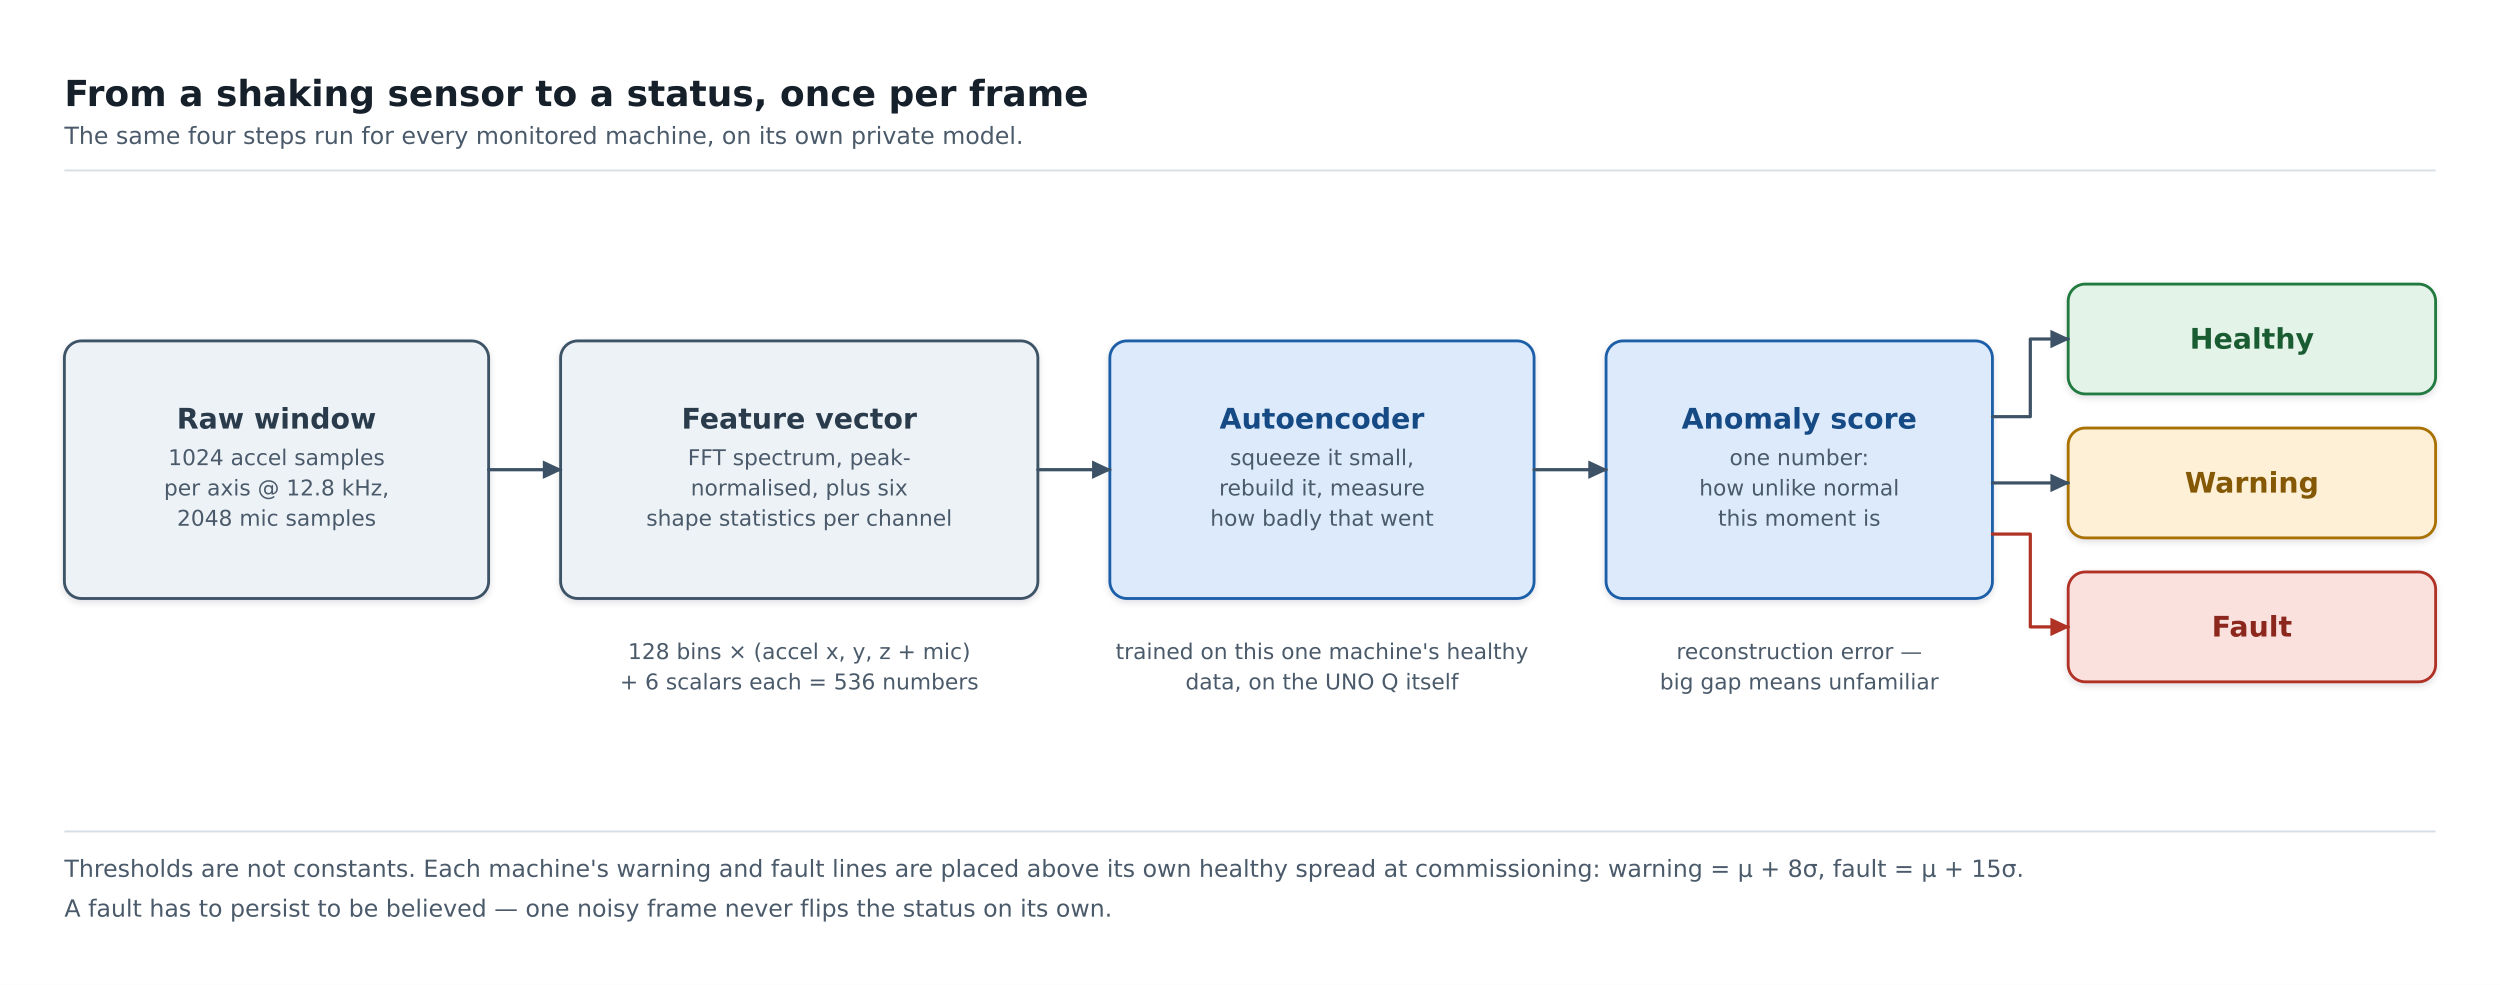
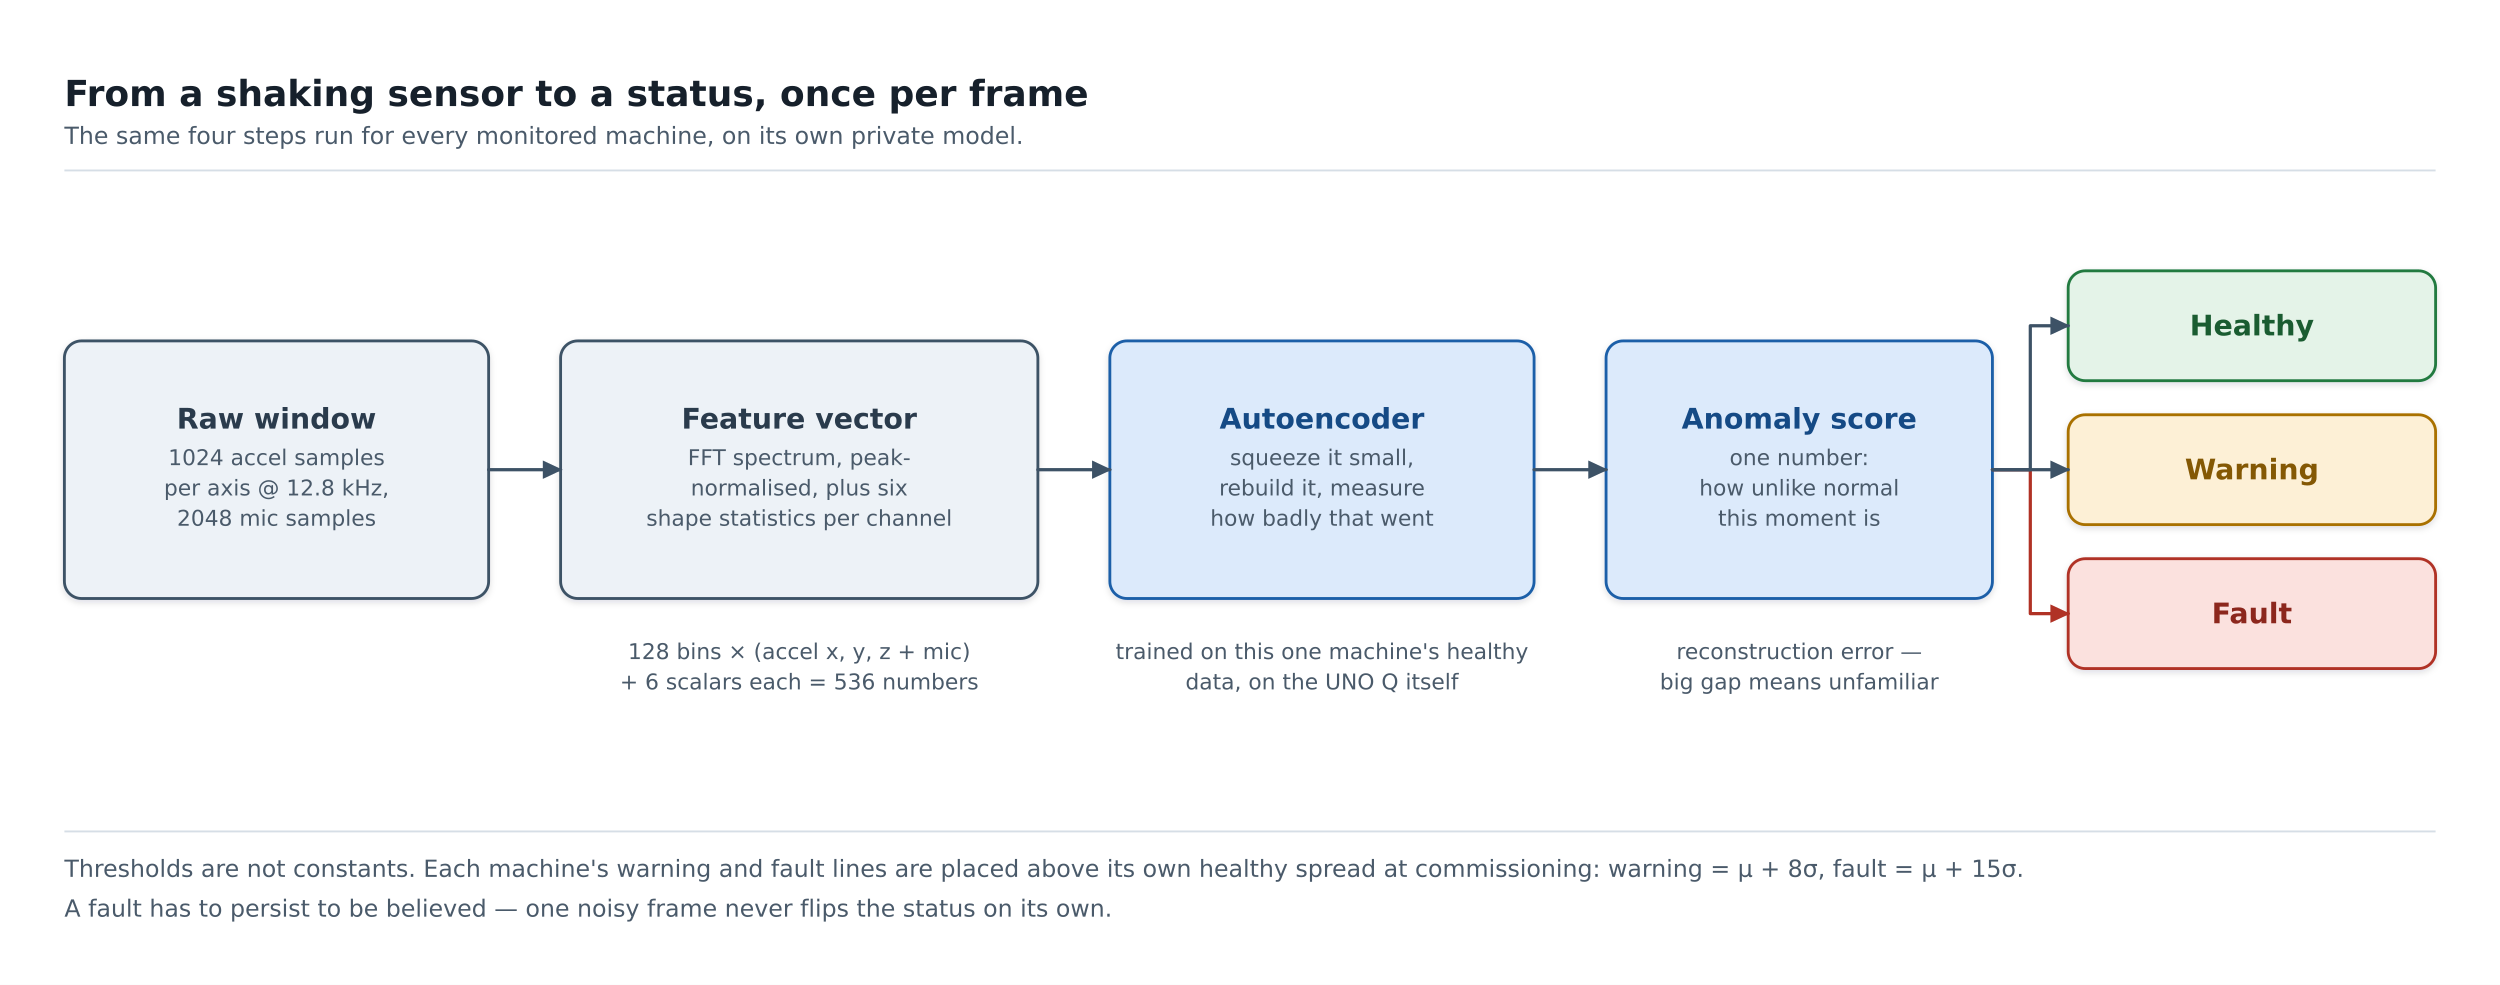
<svg xmlns="http://www.w3.org/2000/svg" width="1320" height="520" viewBox="0 0 1320 520">
  <defs>
    <marker id="arrow" viewBox="0 0 10 10" refX="8.5" refY="5" markerWidth="6.5" markerHeight="6.5" orient="auto-start-reverse">
      <path d="M0,0.6 L9.4,5 L0,9.4 z" fill="#3D5266" />
    </marker>
    <marker id="arrowAct" viewBox="0 0 10 10" refX="8.5" refY="5" markerWidth="6.5" markerHeight="6.5" orient="auto-start-reverse">
      <path d="M0,0.6 L9.4,5 L0,9.4 z" fill="#B03225" />
    </marker>
    <marker id="arrowSoft" viewBox="0 0 10 10" refX="8.5" refY="5" markerWidth="6.5" markerHeight="6.5" orient="auto-start-reverse">
      <path d="M0,0.6 L9.4,5 L0,9.4 z" fill="#8C9AA8" />
    </marker>
    <marker id="arrowTell" viewBox="0 0 10 10" refX="8.5" refY="5" markerWidth="6.5" markerHeight="6.5" orient="auto-start-reverse">
      <path d="M0,0.6 L9.4,5 L0,9.4 z" fill="#237A41" />
    </marker>
    <filter id="softshadow" x="-12%" y="-12%" width="130%" height="140%">
      <feDropShadow dx="0" dy="1.4" stdDeviation="1.6" flood-color="#16202B" flood-opacity="0.13" />
    </filter>
  </defs>
  <rect x="0" y="0" width="1320" height="520" fill="#FFFFFF" />
  <rect x="34.0" y="180.0" width="224.0" height="136.0" rx="9" fill="#EDF2F7" stroke="#3D5266" stroke-width="1.5" filter="url(#softshadow)" />
  <text x="146.0" y="226.3" font-family="DejaVu Sans, Helvetica, Arial, sans-serif" font-size="15" font-weight="bold" font-style="normal" text-anchor="middle" fill="#2A3B4C">Raw window</text>
  <text x="146.0" y="245.6" font-family="DejaVu Sans, Helvetica, Arial, sans-serif" font-size="11.5" font-weight="normal" font-style="normal" text-anchor="middle" fill="#4A5A6A">1024 accel samples</text>
  <text x="146.0" y="261.6" font-family="DejaVu Sans, Helvetica, Arial, sans-serif" font-size="11.5" font-weight="normal" font-style="normal" text-anchor="middle" fill="#4A5A6A">per axis @ 12.8 kHz,</text>
  <text x="146.0" y="277.6" font-family="DejaVu Sans, Helvetica, Arial, sans-serif" font-size="11.5" font-weight="normal" font-style="normal" text-anchor="middle" fill="#4A5A6A">2048 mic samples</text>
  <rect x="296.0" y="180.0" width="252.0" height="136.0" rx="9" fill="#EDF2F7" stroke="#3D5266" stroke-width="1.5" filter="url(#softshadow)" />
  <text x="422.0" y="226.3" font-family="DejaVu Sans, Helvetica, Arial, sans-serif" font-size="15" font-weight="bold" font-style="normal" text-anchor="middle" fill="#2A3B4C">Feature vector</text>
  <text x="422.0" y="245.6" font-family="DejaVu Sans, Helvetica, Arial, sans-serif" font-size="11.5" font-weight="normal" font-style="normal" text-anchor="middle" fill="#4A5A6A">FFT spectrum, peak-</text>
  <text x="422.0" y="261.6" font-family="DejaVu Sans, Helvetica, Arial, sans-serif" font-size="11.5" font-weight="normal" font-style="normal" text-anchor="middle" fill="#4A5A6A">normalised, plus six</text>
  <text x="422.0" y="277.6" font-family="DejaVu Sans, Helvetica, Arial, sans-serif" font-size="11.5" font-weight="normal" font-style="normal" text-anchor="middle" fill="#4A5A6A">shape statistics per channel</text>
  <rect x="586.0" y="180.0" width="224.0" height="136.0" rx="9" fill="#DCEAFB" stroke="#1B5FA8" stroke-width="1.5" filter="url(#softshadow)" />
  <text x="698.0" y="226.3" font-family="DejaVu Sans, Helvetica, Arial, sans-serif" font-size="15" font-weight="bold" font-style="normal" text-anchor="middle" fill="#154A85">Autoencoder</text>
  <text x="698.0" y="245.6" font-family="DejaVu Sans, Helvetica, Arial, sans-serif" font-size="11.5" font-weight="normal" font-style="normal" text-anchor="middle" fill="#4A5A6A">squeeze it small,</text>
  <text x="698.0" y="261.6" font-family="DejaVu Sans, Helvetica, Arial, sans-serif" font-size="11.5" font-weight="normal" font-style="normal" text-anchor="middle" fill="#4A5A6A">rebuild it, measure</text>
  <text x="698.0" y="277.6" font-family="DejaVu Sans, Helvetica, Arial, sans-serif" font-size="11.5" font-weight="normal" font-style="normal" text-anchor="middle" fill="#4A5A6A">how badly that went</text>
  <rect x="848.0" y="180.0" width="204.0" height="136.0" rx="9" fill="#DCEAFB" stroke="#1B5FA8" stroke-width="1.5" filter="url(#softshadow)" />
  <text x="950.0" y="226.3" font-family="DejaVu Sans, Helvetica, Arial, sans-serif" font-size="15" font-weight="bold" font-style="normal" text-anchor="middle" fill="#154A85">Anomaly score</text>
  <text x="950.0" y="245.6" font-family="DejaVu Sans, Helvetica, Arial, sans-serif" font-size="11.5" font-weight="normal" font-style="normal" text-anchor="middle" fill="#4A5A6A">one number:</text>
  <text x="950.0" y="261.6" font-family="DejaVu Sans, Helvetica, Arial, sans-serif" font-size="11.5" font-weight="normal" font-style="normal" text-anchor="middle" fill="#4A5A6A">how unlike normal</text>
  <text x="950.0" y="277.6" font-family="DejaVu Sans, Helvetica, Arial, sans-serif" font-size="11.5" font-weight="normal" font-style="normal" text-anchor="middle" fill="#4A5A6A">this moment is</text>
  <path d="M258.0,248.0 L296.0,248.0" fill="none" stroke="#3D5266" stroke-width="1.7" stroke-linejoin="round" stroke-linecap="round" marker-end="url(#arrow)" />
  <path d="M548.0,248.0 L586.0,248.0" fill="none" stroke="#3D5266" stroke-width="1.7" stroke-linejoin="round" stroke-linecap="round" marker-end="url(#arrow)" />
  <path d="M810.0,248.0 L848.0,248.0" fill="none" stroke="#3D5266" stroke-width="1.7" stroke-linejoin="round" stroke-linecap="round" marker-end="url(#arrow)" />
-   <rect x="1092.0" y="150.0" width="194.0" height="58.0" rx="9" fill="#E4F3E8" stroke="#237A41" stroke-width="1.5" filter="url(#softshadow)" />
-   <text x="1189.0" y="184.1" font-family="DejaVu Sans, Helvetica, Arial, sans-serif" font-size="15" font-weight="bold" font-style="normal" text-anchor="middle" fill="#1A5C31">Healthy</text>
-   <rect x="1092.0" y="226.0" width="194.0" height="58.0" rx="9" fill="#FDF0D6" stroke="#A97105" stroke-width="1.5" filter="url(#softshadow)" />
-   <text x="1189.0" y="260.1" font-family="DejaVu Sans, Helvetica, Arial, sans-serif" font-size="15" font-weight="bold" font-style="normal" text-anchor="middle" fill="#845804">Warning</text>
-   <rect x="1092.0" y="302.0" width="194.0" height="58.0" rx="9" fill="#FBE1DE" stroke="#B03225" stroke-width="1.5" filter="url(#softshadow)" />
-   <text x="1189.0" y="336.1" font-family="DejaVu Sans, Helvetica, Arial, sans-serif" font-size="15" font-weight="bold" font-style="normal" text-anchor="middle" fill="#8C271D">Fault</text>
-   <path d="M1052.0,220.0 L1072.0,220.0 L1072.0,179.0 L1092.0,179.0" fill="none" stroke="#3D5266" stroke-width="1.7" stroke-linejoin="round" stroke-linecap="round" marker-end="url(#arrow)" />
-   <path d="M1052.0,255.0 L1092.0,255.0" fill="none" stroke="#3D5266" stroke-width="1.7" stroke-linejoin="round" stroke-linecap="round" marker-end="url(#arrow)" />
-   <path d="M1052.0,282.0 L1072.0,282.0 L1072.0,331.0 L1092.0,331.0" fill="none" stroke="#B03225" stroke-width="1.7" stroke-linejoin="round" stroke-linecap="round" marker-end="url(#arrowAct)" />
+   <rect x="1092.0" y="143.0" width="194.0" height="58.0" rx="9" fill="#E4F3E8" stroke="#237A41" stroke-width="1.5" filter="url(#softshadow)" />
+   <text x="1189.0" y="177.1" font-family="DejaVu Sans, Helvetica, Arial, sans-serif" font-size="15" font-weight="bold" font-style="normal" text-anchor="middle" fill="#1A5C31">Healthy</text>
+   <rect x="1092.0" y="219.0" width="194.0" height="58.0" rx="9" fill="#FDF0D6" stroke="#A97105" stroke-width="1.5" filter="url(#softshadow)" />
+   <text x="1189.0" y="253.1" font-family="DejaVu Sans, Helvetica, Arial, sans-serif" font-size="15" font-weight="bold" font-style="normal" text-anchor="middle" fill="#845804">Warning</text>
+   <rect x="1092.0" y="295.0" width="194.0" height="58.0" rx="9" fill="#FBE1DE" stroke="#B03225" stroke-width="1.5" filter="url(#softshadow)" />
+   <text x="1189.0" y="329.1" font-family="DejaVu Sans, Helvetica, Arial, sans-serif" font-size="15" font-weight="bold" font-style="normal" text-anchor="middle" fill="#8C271D">Fault</text>
+   <path d="M1052.0,248.0 L1072.0,248.0 L1072.0,324.0 L1092.0,324.0" fill="none" stroke="#B03225" stroke-width="1.7" stroke-linejoin="round" stroke-linecap="round" marker-end="url(#arrowAct)" />
+   <path d="M1052.0,248.0 L1072.0,248.0 L1072.0,172.0 L1092.0,172.0" fill="none" stroke="#3D5266" stroke-width="1.7" stroke-linejoin="round" stroke-linecap="round" marker-end="url(#arrow)" />
+   <path d="M1052.0,248.0 L1092.0,248.0" fill="none" stroke="#3D5266" stroke-width="1.7" stroke-linejoin="round" stroke-linecap="round" marker-end="url(#arrow)" />
  <text x="422.0" y="348.0" font-family="DejaVu Sans, Helvetica, Arial, sans-serif" font-size="11.5" font-weight="normal" font-style="normal" text-anchor="middle" fill="#4A5A6A">128 bins × (accel x, y, z + mic)</text>
  <text x="422.0" y="364.0" font-family="DejaVu Sans, Helvetica, Arial, sans-serif" font-size="11.5" font-weight="normal" font-style="normal" text-anchor="middle" fill="#4A5A6A">+ 6 scalars each  =  536 numbers</text>
  <text x="698.0" y="348.0" font-family="DejaVu Sans, Helvetica, Arial, sans-serif" font-size="11.5" font-weight="normal" font-style="normal" text-anchor="middle" fill="#4A5A6A">trained on this one machine's healthy</text>
  <text x="698.0" y="364.0" font-family="DejaVu Sans, Helvetica, Arial, sans-serif" font-size="11.5" font-weight="normal" font-style="normal" text-anchor="middle" fill="#4A5A6A">data, on the UNO Q itself</text>
  <text x="950.0" y="348.0" font-family="DejaVu Sans, Helvetica, Arial, sans-serif" font-size="11.5" font-weight="normal" font-style="normal" text-anchor="middle" fill="#4A5A6A">reconstruction error —</text>
  <text x="950.0" y="364.0" font-family="DejaVu Sans, Helvetica, Arial, sans-serif" font-size="11.5" font-weight="normal" font-style="normal" text-anchor="middle" fill="#4A5A6A">big gap means unfamiliar</text>
  <line x1="34.0" y1="90.0" x2="1286.0" y2="90.0" stroke="#D6DEE6" stroke-width="1" />
  <text x="34.0" y="56.0" font-family="DejaVu Sans, Helvetica, Arial, sans-serif" font-size="19" font-weight="bold" font-style="normal" text-anchor="start" fill="#16202B">From a shaking sensor to a status, once per frame</text>
  <text x="34.0" y="76.0" font-family="DejaVu Sans, Helvetica, Arial, sans-serif" font-size="12.5" font-weight="normal" font-style="normal" text-anchor="start" fill="#4A5A6A">The same four steps run for every monitored machine, on its own private model.</text>
  <line x1="34.0" y1="439.0" x2="1286.0" y2="439.0" stroke="#D6DEE6" stroke-width="1" />
  <text x="34.0" y="463.0" font-family="DejaVu Sans, Helvetica, Arial, sans-serif" font-size="12.5" font-weight="normal" font-style="normal" text-anchor="start" fill="#4A5A6A">Thresholds are not constants. Each machine's warning and fault lines are placed above its own healthy spread at commissioning: warning = μ + 8σ, fault = μ + 15σ.</text>
  <text x="34.0" y="484.0" font-family="DejaVu Sans, Helvetica, Arial, sans-serif" font-size="12.5" font-weight="normal" font-style="normal" text-anchor="start" fill="#4A5A6A">A fault has to persist to be believed — one noisy frame never flips the status on its own.</text>
</svg>
